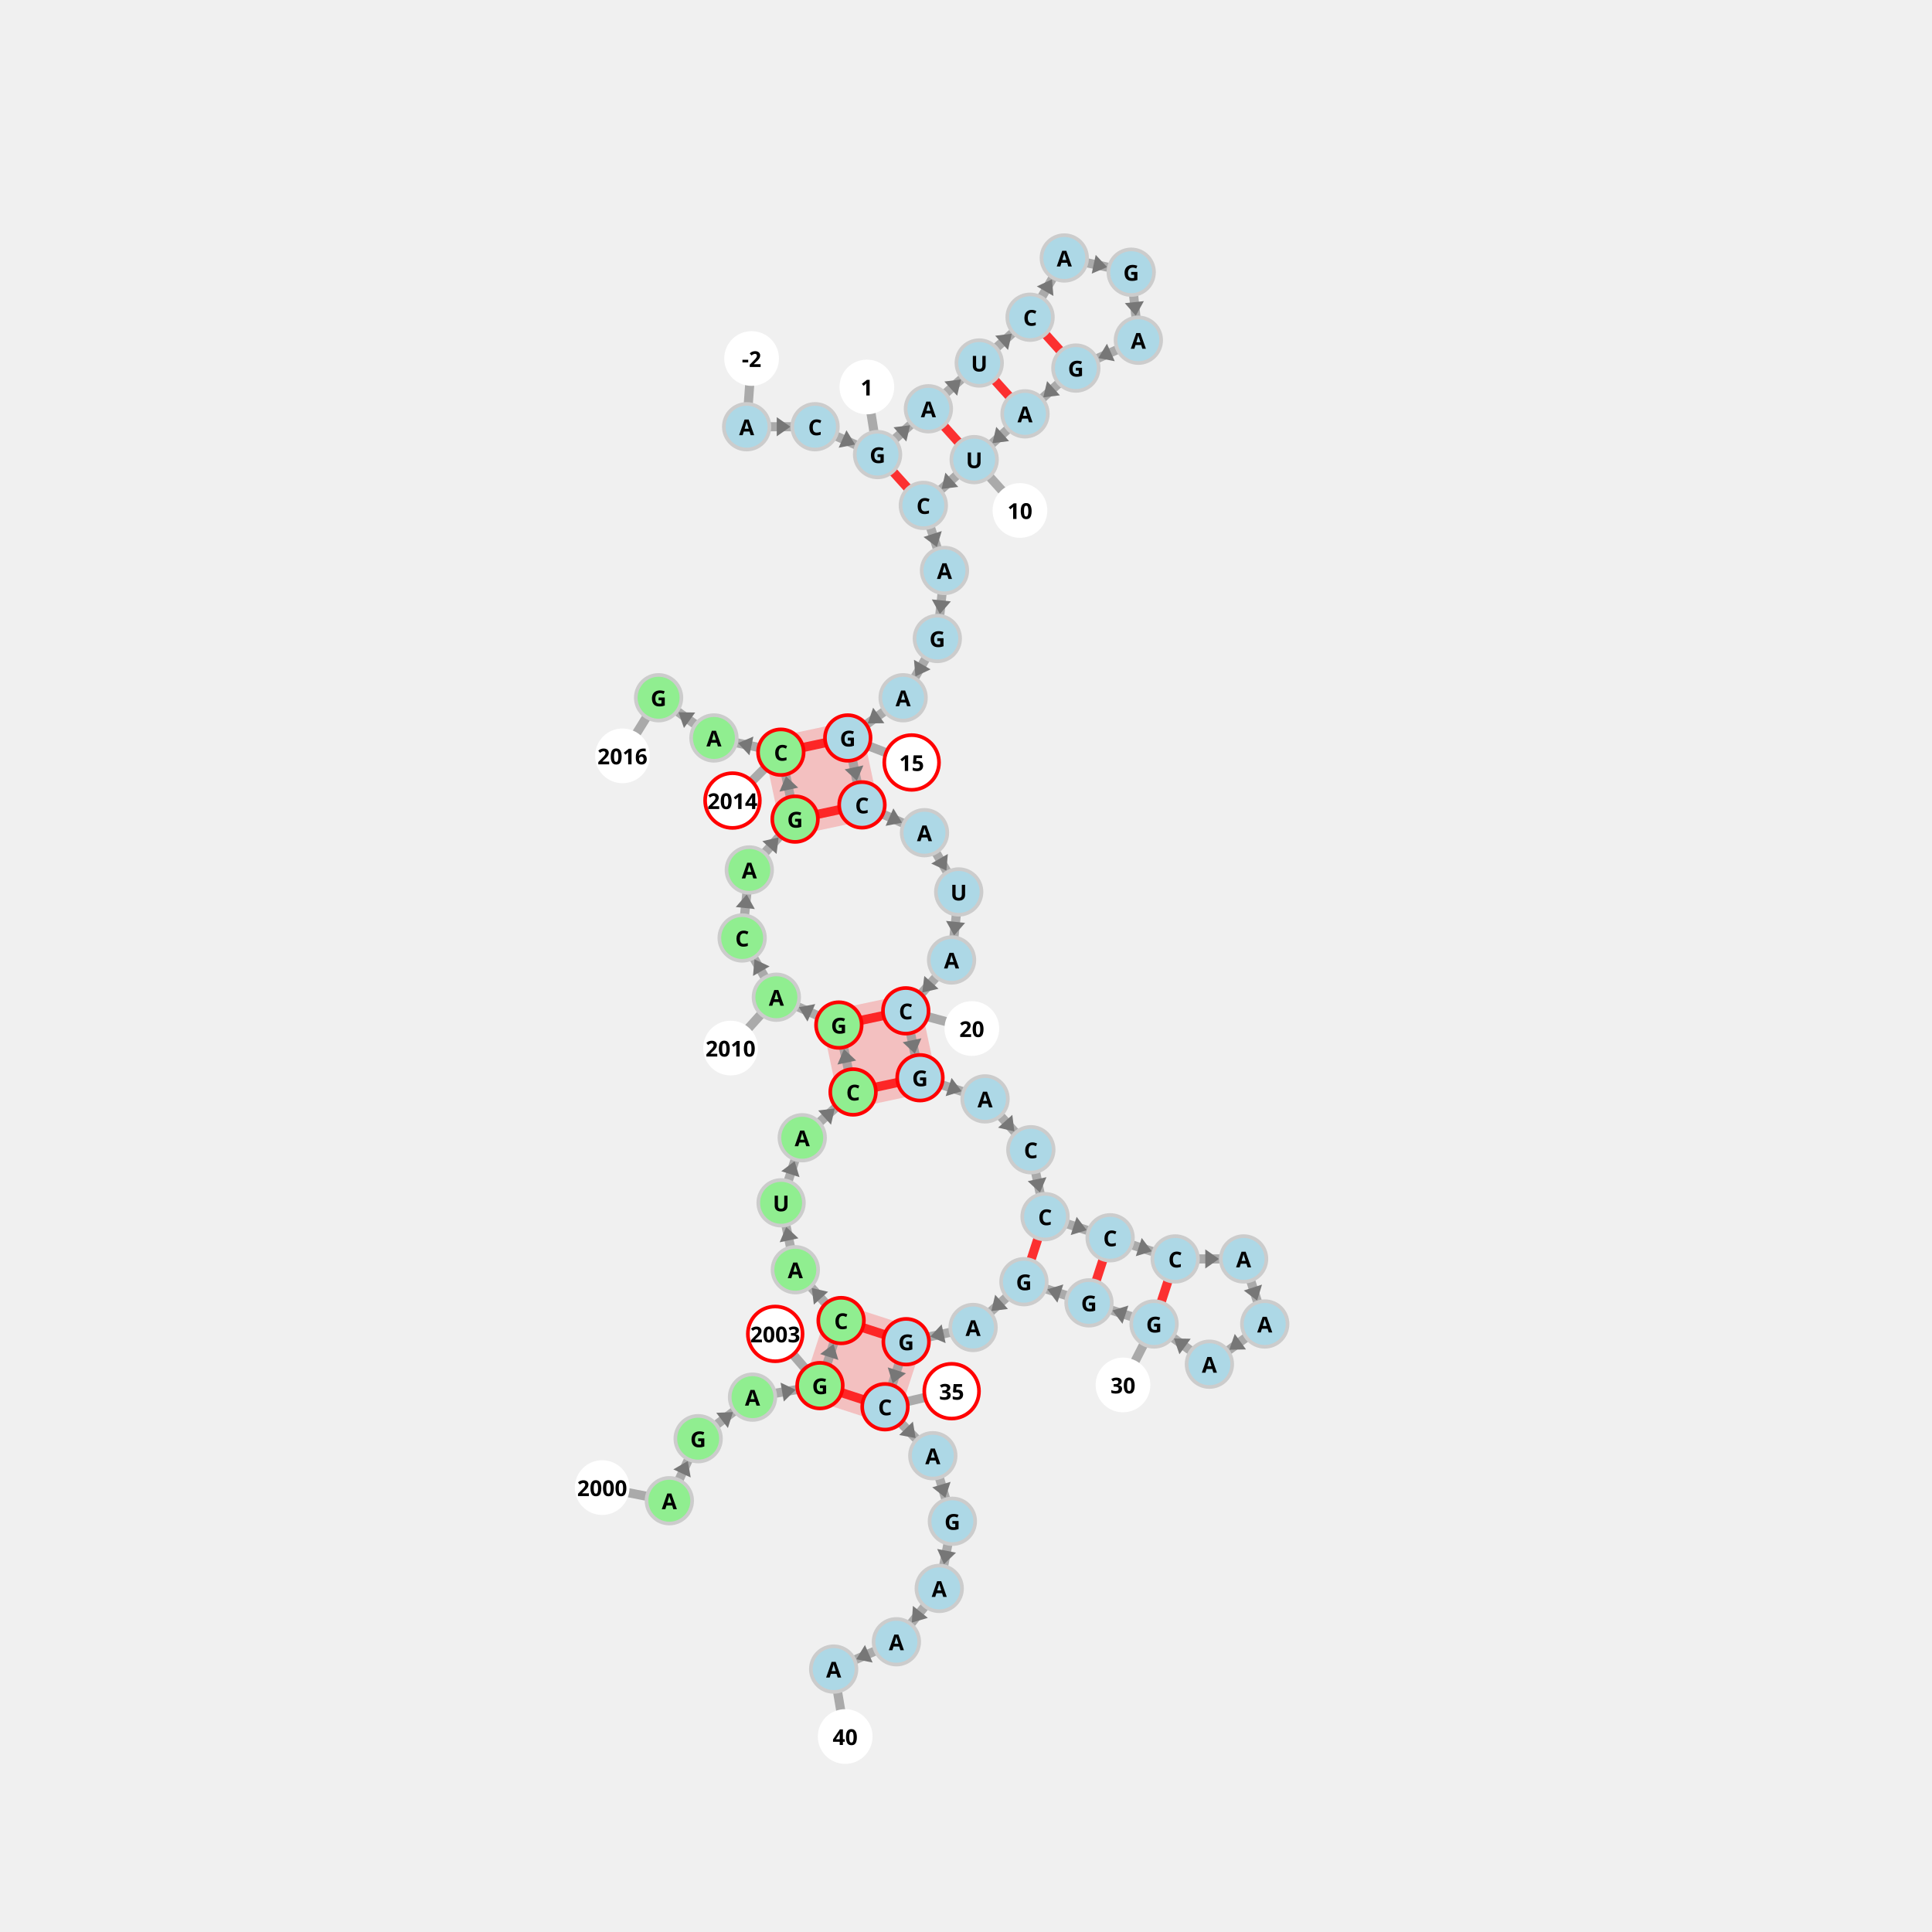
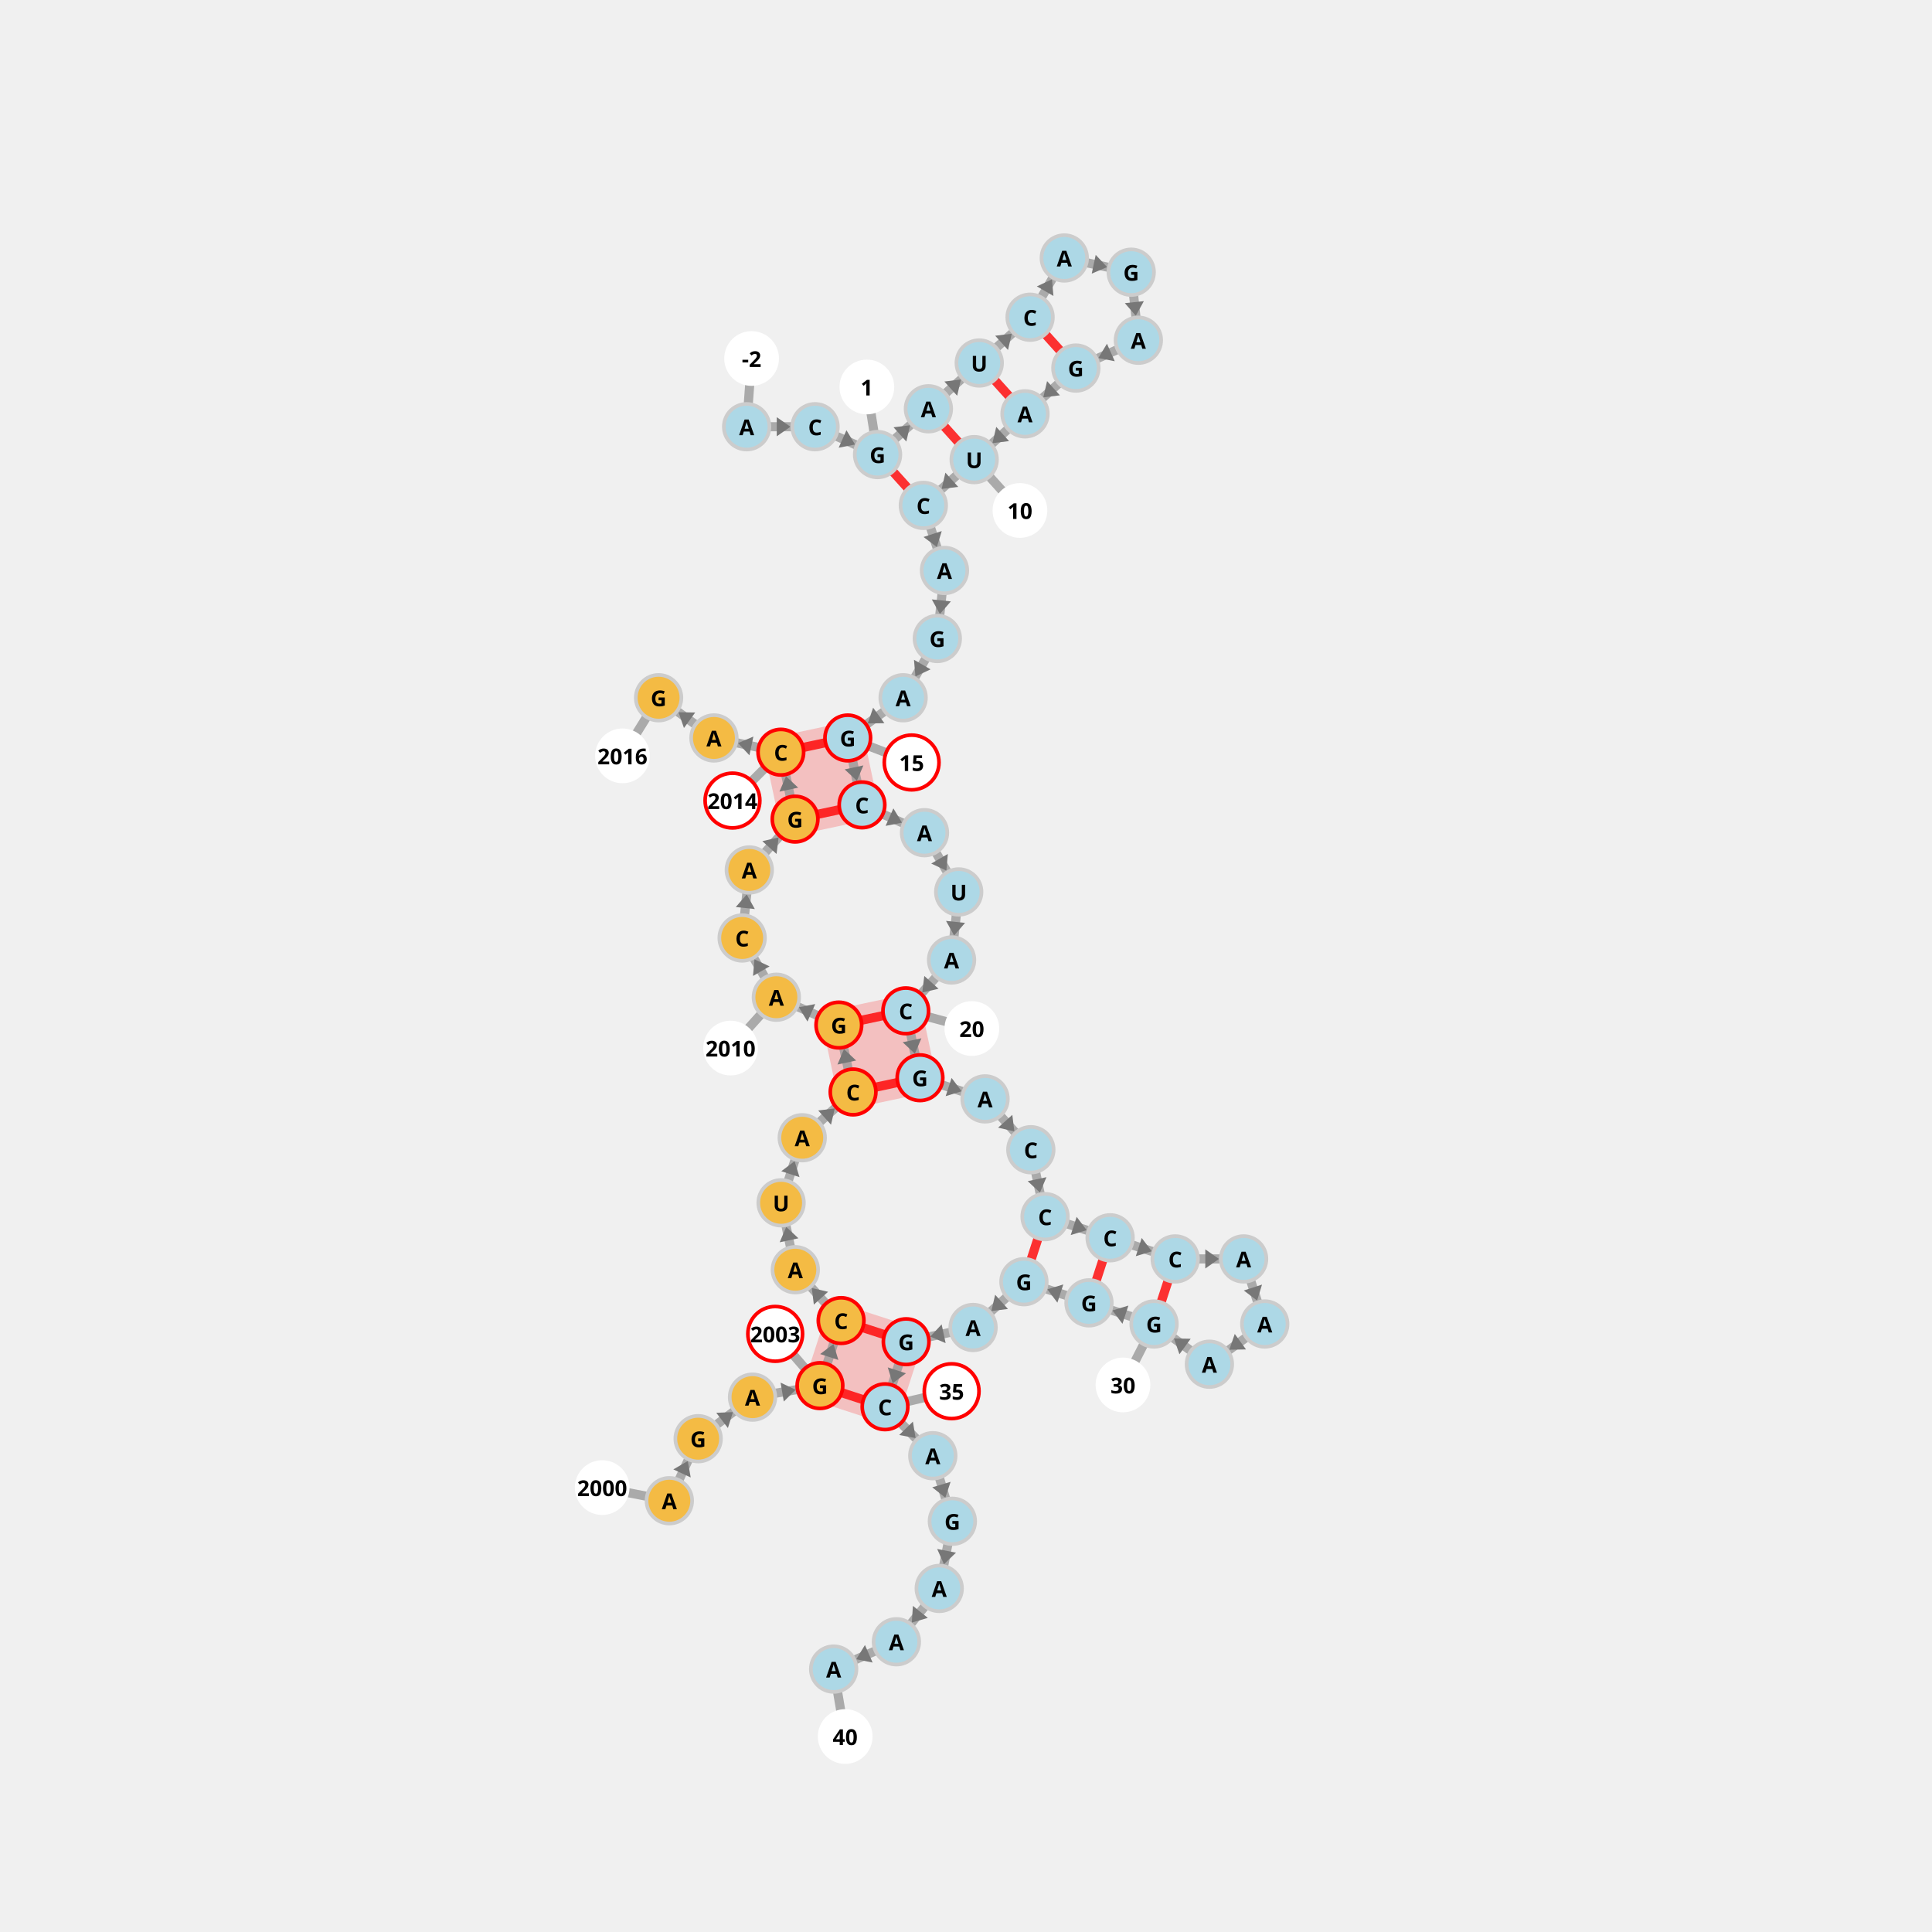
<svg xmlns="http://www.w3.org/2000/svg" viewBox="0 0 300 300">
  <style type="text/css">
 circle.fornac-node, polygon.fornac-node {
  stroke: #ccc;
  stroke-width: 0.8;
  opacity: 1;
  fill: white;
}

path.fornac-directionArrow {
  fill: #777;
  stroke: none;
  stroke-width: 0.8px;
}

g.fornac-plot {
    /* outline: 1px solid red; */
}

circle.fornac-node[base_type="a"] {
  fill: #dbdb8d;
}

circle.fornac-node[base_type="c"] {
  fill: #98df8a;
}

circle.fornac-node[base_type="g"] {
  fill: #ff9896;
}

circle.fornac-node[base_type="u"], circle.fornac-node[base_type="t"] {
  fill: #aec7e8;
}

.fornac-node &gt; text {
     pointer-events: none;
 }

circle.fornac-node[node_type="label"] {
    stroke: transparent;
    stroke-width: 0;
    fill: white;
    display: inline;
}

circle.fornac-node[node_type="protein"] {
    fill: gray;
    fill-opacity: 0.5;
    stroke-width: 4;
}

.fornac-selectedNode &gt; circle.fornac-node {
    stroke: red;
}

text.fornac-nodeLabel {
    font-weight: bold;
    font-family: Tahoma, Geneva, sans-serif;
    font-size: 0.4em;
    color: rgb(100,100,100);
    text-anchor: middle;
    alignment-baseline: middle;
    dominant-baseline: central;
    pointer-events: none;
    -webkit-touch-callout: none;
    -webkit-user-select: none;
    -khtml-user-select: none;
    -moz-user-select: none;
    -ms-user-select: none;
    user-select: none;
}

line.fornac-link {
  stroke: #999;
  stroke-opacity: 0.8;
  stroke-width: 2;
}

line.fornac-link[link_type="pseudoknot"] {
    stroke: red;
}

line.fornac-link[link_type="basepair"] {
  stroke: red;
}

line.fornac-link[link_type="intermolecule"] {
  stroke: blue;
}

line.fornac-link[link_type="chain_chain"] {
  stroke-dasharray: 3,3;
}

line.fornac-link[link_type="fake"] {
  stroke: green;
}

text.fornac-plotLabel {
    font-family: Tahoma, Geneva, sans-serif;
    font-weight: bolder;
    font-size: 1.2em;
    fill: rgba(200, 200, 200, 0.5);
    text-anchor: middle;
    alignment-baseline: central;
}

.fornac-transparent {
    fill: transparent;
    stroke-width: 0;
    stroke-opacity: 0;
    opacity: 0;
    visibility: hidden;
    pointer-events: none;
}

.fornac-dragLine {
  stroke: #999;
  stroke-width: 2;
  pointer-events: none;
}

.fornac-mouseEventHelper &gt; .extent {
  fill-opacity: .1;
  stroke: #fff;
  shape-rendering: crispEdges;
}

.d3-context-menu {
	position: absolute;
	display: none;
	background-color: #f2f2f2;
	border-radius: 4px;

	font-family: Arial, sans-serif;
	font-size: 14px;
	min-width: 150px;
	border: 1px solid #d4d4d4;

	z-index:1200;
}

.d3-context-menu ul {
	list-style-type: none;
	margin: 4px 0px;
	padding: 0px;
	cursor: default;
}

.d3-context-menu ul li {
	padding: 4px 16px;

	-webkit-touch-callout: none; /* iOS Safari */
	-webkit-user-select: none;   /* Chrome/Safari/Opera */
	-khtml-user-select: none;    /* Konqueror */
	-moz-user-select: none;      /* Firefox */
	-ms-user-select: none;       /* Internet Explorer/Edge */
	user-select: none;
}

.d3-context-menu ul li:hover {
	background-color: #4677f8;
	color: #fefefe;
}

.d3-context-menu-selected {
	background-color: #4677f8;
	color: #fefefe;
}

/*
	Header
*/

.d3-context-menu ul li.is-header
.d3-context-menu ul li.is-header:hover {
	background-color: #f2f2f2;
	color: #444;
	font-weight: bold;
	font-style: italic;
}

/*
	Disabled
*/

.d3-context-menu ul li.is-disabled
.d3-context-menu ul li.is-disabled:hover {
	background-color: #f2f2f2;
	color: #888;
	cursor: not-allowed;
}

/*
	Divider
*/

.d3-context-menu ul li.is-divider {
	padding: 0px 0px;
}

.d3-context-menu ul li.is-divider:hover {
	background-color: #f2f2f2;
}

.d3-context-menu ul hr {
	border: 0;
    height: 0;
    border-top: 1px solid rgba(0, 0, 0, 0.1);
    border-bottom: 1px solid rgba(255, 255, 255, 0.3);
}

/*# sourceMappingURL=fornac.css.map*/ 
</style>
  <g class="fornac-plot" transform="translate(45.11853,-4.557998)scale(0.7082049,0.7082049)">
    <polyline points="134.975,300.616 130.339,314.882 116.074,310.247 120.709,295.981 134.975,300.616 " style="fill:red;opacity:0.2;stroke:red;stroke-width:7" />
    <polyline points="134.889,228.068 138.008,242.74 123.336,245.859 120.217,231.186 134.889,228.068 " style="fill:red;opacity:0.2;stroke:red;stroke-width:7" />
    <polyline points="122.172,168.239 125.291,182.911 110.619,186.03 107.5,171.358 122.172,168.239 " style="fill:red;opacity:0.2;stroke:red;stroke-width:7" />
    <g class="fornac-links">
      <line class="link fornac-link" x1="100" y1="100" x2="115" y2="100" link_type="backbone" pointer-events="all" start="1" end="2" />
      <line class="link fornac-link" x1="128.703" y1="106.101" x2="138.74" y2="117.248" link_type="basepair" pointer-events="all" start="3" end="13" />
      <line class="link fornac-link" x1="115" y1="100" x2="128.703" y2="106.101" link_type="backbone" pointer-events="all" start="2" end="3" />
      <line class="link fornac-link" x1="139.85" y1="96.064" x2="149.887" y2="107.211" link_type="basepair" pointer-events="all" start="4" end="12" />
      <line class="link fornac-link" x1="128.703" y1="106.101" x2="139.85" y2="96.064" link_type="backbone" pointer-events="all" start="3" end="4" />
      <line class="link fornac-link" x1="150.998" y1="86.027" x2="161.034" y2="97.174" link_type="basepair" pointer-events="all" start="5" end="11" />
      <line class="link fornac-link" x1="139.85" y1="96.064" x2="150.998" y2="86.027" link_type="backbone" pointer-events="all" start="4" end="5" />
      <line class="link fornac-link" x1="162.145" y1="75.99" x2="172.182" y2="87.137" link_type="basepair" pointer-events="all" start="6" end="10" />
      <line class="link fornac-link" x1="150.998" y1="86.027" x2="162.145" y2="75.99" link_type="backbone" pointer-events="all" start="5" end="6" />
      <line class="link fornac-link" x1="162.145" y1="75.99" x2="169.645" y2="63" link_type="backbone" pointer-events="all" start="6" end="7" />
      <line class="link fornac-link" x1="169.645" y1="63" x2="184.317" y2="66.118" link_type="backbone" pointer-events="all" start="7" end="8" />
      <line class="link fornac-link" x1="184.317" y1="66.118" x2="185.885" y2="81.036" link_type="backbone" pointer-events="all" start="8" end="9" />
      <line class="link fornac-link" x1="185.885" y1="81.036" x2="172.182" y2="87.137" link_type="backbone" pointer-events="all" start="9" end="10" />
      <line class="link fornac-link" x1="172.182" y1="87.137" x2="161.034" y2="97.174" link_type="backbone" pointer-events="all" start="10" end="11" />
      <line class="link fornac-link" x1="161.034" y1="97.174" x2="149.887" y2="107.211" link_type="backbone" pointer-events="all" start="11" end="12" />
      <line class="link fornac-link" x1="149.887" y1="107.211" x2="138.74" y2="117.248" link_type="backbone" pointer-events="all" start="12" end="13" />
      <line class="link fornac-link" x1="138.74" y1="117.248" x2="143.375" y2="131.514" link_type="backbone" pointer-events="all" start="13" end="14" />
      <line class="link fornac-link" x1="143.375" y1="131.514" x2="141.807" y2="146.432" link_type="backbone" pointer-events="all" start="14" end="15" />
      <line class="link fornac-link" x1="141.807" y1="146.432" x2="134.307" y2="159.422" link_type="backbone" pointer-events="all" start="15" end="16" />
      <line class="link fornac-link" x1="122.172" y1="168.239" x2="107.5" y2="171.358" link_type="basepair" pointer-events="all" start="17" end="60" />
      <line class="link fornac-link" x1="134.307" y1="159.422" x2="122.172" y2="168.239" link_type="backbone" pointer-events="all" start="16" end="17" />
      <line class="link fornac-link" x1="125.291" y1="182.911" x2="110.619" y2="186.03" link_type="basepair" pointer-events="all" start="18" end="59" />
      <line class="link fornac-link" x1="122.172" y1="168.239" x2="125.291" y2="182.911" link_type="backbone" pointer-events="all" start="17" end="18" />
      <line class="link fornac-link" x1="125.291" y1="182.911" x2="138.994" y2="189.012" link_type="backbone" pointer-events="all" start="18" end="19" />
      <line class="link fornac-link" x1="138.994" y1="189.012" x2="146.494" y2="202.003" link_type="backbone" pointer-events="all" start="19" end="20" />
      <line class="link fornac-link" x1="146.494" y1="202.003" x2="144.926" y2="216.921" link_type="backbone" pointer-events="all" start="20" end="21" />
      <line class="link fornac-link" x1="134.889" y1="228.068" x2="120.217" y2="231.186" link_type="basepair" pointer-events="all" start="22" end="55" />
      <line class="link fornac-link" x1="144.926" y1="216.921" x2="134.889" y2="228.068" link_type="backbone" pointer-events="all" start="21" end="22" />
      <line class="link fornac-link" x1="138.008" y1="242.74" x2="123.336" y2="245.859" link_type="basepair" pointer-events="all" start="23" end="54" />
      <line class="link fornac-link" x1="134.889" y1="228.068" x2="138.008" y2="242.74" link_type="backbone" pointer-events="all" start="22" end="23" />
      <line class="link fornac-link" x1="138.008" y1="242.74" x2="152.274" y2="247.375" link_type="backbone" pointer-events="all" start="23" end="24" />
      <line class="link fornac-link" x1="152.274" y1="247.375" x2="162.311" y2="258.522" link_type="backbone" pointer-events="all" start="24" end="25" />
      <line class="link fornac-link" x1="165.429" y1="273.195" x2="160.794" y2="287.46" link_type="basepair" pointer-events="all" start="26" end="34" />
      <line class="link fornac-link" x1="162.311" y1="258.522" x2="165.429" y2="273.195" link_type="backbone" pointer-events="all" start="25" end="26" />
      <line class="link fornac-link" x1="179.695" y1="277.83" x2="175.06" y2="292.096" link_type="basepair" pointer-events="all" start="27" end="33" />
      <line class="link fornac-link" x1="165.429" y1="273.195" x2="179.695" y2="277.83" link_type="backbone" pointer-events="all" start="26" end="27" />
      <line class="link fornac-link" x1="193.961" y1="282.465" x2="189.326" y2="296.731" link_type="basepair" pointer-events="all" start="28" end="32" />
      <line class="link fornac-link" x1="179.695" y1="277.83" x2="193.961" y2="282.465" link_type="backbone" pointer-events="all" start="27" end="28" />
      <line class="link fornac-link" x1="193.961" y1="282.465" x2="208.961" y2="282.465" link_type="backbone" pointer-events="all" start="28" end="29" />
      <line class="link fornac-link" x1="208.961" y1="282.465" x2="213.596" y2="296.731" link_type="backbone" pointer-events="all" start="29" end="30" />
      <line class="link fornac-link" x1="213.596" y1="296.731" x2="201.461" y2="305.548" link_type="backbone" pointer-events="all" start="30" end="31" />
      <line class="link fornac-link" x1="201.461" y1="305.548" x2="189.326" y2="296.731" link_type="backbone" pointer-events="all" start="31" end="32" />
      <line class="link fornac-link" x1="189.326" y1="296.731" x2="175.06" y2="292.096" link_type="backbone" pointer-events="all" start="32" end="33" />
      <line class="link fornac-link" x1="175.06" y1="292.096" x2="160.794" y2="287.46" link_type="backbone" pointer-events="all" start="33" end="34" />
      <line class="link fornac-link" x1="160.794" y1="287.46" x2="149.647" y2="297.497" link_type="backbone" pointer-events="all" start="34" end="35" />
      <line class="link fornac-link" x1="134.975" y1="300.616" x2="120.709" y2="295.981" link_type="basepair" pointer-events="all" start="36" end="50" />
      <line class="link fornac-link" x1="149.647" y1="297.497" x2="134.975" y2="300.616" link_type="backbone" pointer-events="all" start="35" end="36" />
      <line class="link fornac-link" x1="130.339" y1="314.882" x2="116.074" y2="310.247" link_type="basepair" pointer-events="all" start="37" end="49" />
      <line class="link fornac-link" x1="134.975" y1="300.616" x2="130.339" y2="314.882" link_type="backbone" pointer-events="all" start="36" end="37" />
      <line class="link fornac-link" x1="130.339" y1="314.882" x2="140.817" y2="325.616" link_type="backbone" pointer-events="all" start="37" end="38" />
      <line class="link fornac-link" x1="140.817" y1="325.616" x2="145.106" y2="339.99" link_type="backbone" pointer-events="all" start="38" end="39" />
      <line class="link fornac-link" x1="145.106" y1="339.99" x2="142.224" y2="354.71" link_type="backbone" pointer-events="all" start="39" end="40" />
      <line class="link fornac-link" x1="142.224" y1="354.71" x2="132.832" y2="366.405" link_type="backbone" pointer-events="all" start="40" end="41" />
      <line class="link fornac-link" x1="132.832" y1="366.405" x2="119.08" y2="372.396" link_type="backbone" pointer-events="all" start="41" end="42" />
      <line class="link fornac-link" x1="83.048" y1="335.483" x2="89.369" y2="321.879" link_type="backbone" pointer-events="all" start="46" end="47" />
      <line class="link fornac-link" x1="89.369" y1="321.879" x2="101.288" y2="312.772" link_type="backbone" pointer-events="all" start="47" end="48" />
      <line class="link fornac-link" x1="101.288" y1="312.772" x2="116.074" y2="310.247" link_type="backbone" pointer-events="all" start="48" end="49" />
      <line class="link fornac-link" x1="116.074" y1="310.247" x2="120.709" y2="295.981" link_type="backbone" pointer-events="all" start="49" end="50" />
      <line class="link fornac-link" x1="120.709" y1="295.981" x2="110.672" y2="284.834" link_type="backbone" pointer-events="all" start="50" end="51" />
      <line class="link fornac-link" x1="110.672" y1="284.834" x2="107.553" y2="270.161" link_type="backbone" pointer-events="all" start="51" end="52" />
      <line class="link fornac-link" x1="107.553" y1="270.161" x2="112.188" y2="255.896" link_type="backbone" pointer-events="all" start="52" end="53" />
      <line class="link fornac-link" x1="112.188" y1="255.896" x2="123.336" y2="245.859" link_type="backbone" pointer-events="all" start="53" end="54" />
      <line class="link fornac-link" x1="123.336" y1="245.859" x2="120.217" y2="231.186" link_type="backbone" pointer-events="all" start="54" end="55" />
      <line class="link fornac-link" x1="120.217" y1="231.186" x2="106.514" y2="225.085" link_type="backbone" pointer-events="all" start="55" end="56" />
      <line class="link fornac-link" x1="106.514" y1="225.085" x2="99.014" y2="212.095" link_type="backbone" pointer-events="all" start="56" end="57" />
      <line class="link fornac-link" x1="99.014" y1="212.095" x2="100.582" y2="197.177" link_type="backbone" pointer-events="all" start="57" end="58" />
      <line class="link fornac-link" x1="100.582" y1="197.177" x2="110.619" y2="186.03" link_type="backbone" pointer-events="all" start="58" end="59" />
      <line class="link fornac-link" x1="110.619" y1="186.03" x2="107.5" y2="171.358" link_type="backbone" pointer-events="all" start="59" end="60" />
      <line class="link fornac-link" x1="107.5" y1="171.358" x2="92.828" y2="168.239" link_type="backbone" pointer-events="all" start="60" end="61" />
      <line class="link fornac-link" x1="92.828" y1="168.239" x2="80.693" y2="159.422" link_type="backbone" pointer-events="all" start="61" end="62" />
      <line class="link fornac-link" x1="100" y1="100" x2="101.084" y2="85.039" link_type="label_link" pointer-events="all" start="1" end="1" />
      <line class="link fornac-link" x1="128.703" y1="106.101" x2="126.357" y2="91.286" link_type="label_link" pointer-events="all" start="3" end="1" />
      <line class="link fornac-link" x1="149.887" y1="107.211" x2="159.924" y2="118.358" link_type="label_link" pointer-events="all" start="12" end="1" />
      <line class="link fornac-link" x1="122.172" y1="168.239" x2="136.176" y2="173.615" link_type="label_link" pointer-events="all" start="17" end="1" />
      <line class="link fornac-link" x1="134.889" y1="228.068" x2="149.378" y2="231.95" link_type="label_link" pointer-events="all" start="22" end="1" />
      <line class="link fornac-link" x1="189.326" y1="296.731" x2="182.516" y2="310.096" link_type="label_link" pointer-events="all" start="32" end="1" />
      <line class="link fornac-link" x1="130.339" y1="314.882" x2="144.946" y2="311.468" link_type="label_link" pointer-events="all" start="37" end="1" />
      <line class="link fornac-link" x1="119.08" y1="372.396" x2="121.605" y2="387.182" link_type="label_link" pointer-events="all" start="42" end="1" />
      <line class="link fornac-link" x1="83.048" y1="335.483" x2="68.327" y2="332.601" link_type="label_link" pointer-events="all" start="46" end="1" />
      <line class="link fornac-link" x1="116.074" y1="310.247" x2="106.263" y2="298.9" link_type="label_link" pointer-events="all" start="49" end="1" />
      <line class="link fornac-link" x1="106.514" y1="225.085" x2="96.477" y2="236.233" link_type="label_link" pointer-events="all" start="56" end="1" />
      <line class="link fornac-link" x1="107.5" y1="171.358" x2="96.893" y2="181.964" link_type="label_link" pointer-events="all" start="60" end="1" />
      <line class="link fornac-link" x1="80.693" y1="159.422" x2="72.776" y2="172.163" link_type="label_link" pointer-events="all" start="62" end="1" />
    </g>
    <g class="fornac-nodes">
      <g class="gnode" struct_name="empty" transform="translate(100,100)" num="n1" rnum="n62">
        <path class="fornac-directionArrow" node_num="1" />
        <circle class="fornac-node" node_type="nucleotide" node_num="1" r="5" style="fill: lightblue;" />
        <text class="fornac-nodeLabel" label_type="nucleotide">A</text>
      </g>
      <g class="gnode" struct_name="empty" transform="translate(115,100)" num="n2" rnum="n61">
        <path class="fornac-directionArrow" node_num="2" d="M-8.4,-2.1L-5.4,0L-8.4,2.1" />
        <circle class="fornac-node" node_type="nucleotide" node_num="2" r="5" style="fill: lightblue;" />
        <text class="fornac-nodeLabel" label_type="nucleotide">C</text>
      </g>
      <g class="gnode" struct_name="empty" transform="translate(128.7032,106.101)" num="n3" rnum="n60">
        <path class="fornac-directionArrow" node_num="3" d="M-6.82,-5.335L-4.933,-2.196L-8.528,-1.498" />
        <circle class="fornac-node" node_type="nucleotide" node_num="3" r="5" style="fill: lightblue;" />
        <text class="fornac-nodeLabel" label_type="nucleotide">G</text>
      </g>
      <g class="gnode" struct_name="empty" transform="translate(139.8504,96.06409)" num="n4" rnum="n59">
        <path class="fornac-directionArrow" node_num="4" d="M-7.648,4.06L-4.013,3.613L-4.837,7.181" />
        <circle class="fornac-node" node_type="nucleotide" node_num="4" r="5" style="fill: lightblue;" />
        <text class="fornac-nodeLabel" label_type="nucleotide">A</text>
      </g>
      <g class="gnode" struct_name="empty" transform="translate(150.9975,86.02713)" num="n5" rnum="n58">
        <path class="fornac-directionArrow" node_num="5" d="M-7.648,4.06L-4.013,3.613L-4.837,7.181" />
        <circle class="fornac-node" node_type="nucleotide" node_num="5" r="5" style="fill: lightblue;" />
        <text class="fornac-nodeLabel" label_type="nucleotide">U</text>
      </g>
      <g class="gnode" struct_name="empty" transform="translate(162.1447,75.99017)" num="n6" rnum="n57">
        <path class="fornac-directionArrow" node_num="6" d="M-7.648,4.06L-4.013,3.613L-4.837,7.181" />
        <circle class="fornac-node" node_type="nucleotide" node_num="6" r="5" style="fill: lightblue;" />
        <text class="fornac-nodeLabel" label_type="nucleotide">C</text>
      </g>
      <g class="gnode" struct_name="empty" transform="translate(169.6447,62.99979)" num="n7" rnum="n56">
        <path class="fornac-directionArrow" node_num="7" d="M-6.019,6.225L-2.7,4.677L-2.381,8.325" />
        <circle class="fornac-node" node_type="nucleotide" node_num="7" r="5" style="fill: lightblue;" />
        <text class="fornac-nodeLabel" label_type="nucleotide">A</text>
      </g>
      <g class="gnode" struct_name="empty" transform="translate(184.3169,66.11847)" num="n8" rnum="n55">
        <path class="fornac-directionArrow" node_num="8" d="M-7.78,-3.801L-5.282,-1.123L-8.653,0.308" />
        <circle class="fornac-node" node_type="nucleotide" node_num="8" r="5" style="fill: lightblue;" />
        <text class="fornac-nodeLabel" label_type="nucleotide">G</text>
      </g>
      <g class="gnode" struct_name="empty" transform="translate(185.8848,81.0363)" num="n9" rnum="n54">
        <path class="fornac-directionArrow" node_num="9" d="M1.21,-8.573L-0.564,-5.37L-2.967,-8.134" />
        <circle class="fornac-node" node_type="nucleotide" node_num="9" r="5" style="fill: lightblue;" />
        <text class="fornac-nodeLabel" label_type="nucleotide">A</text>
      </g>
      <g class="gnode" struct_name="empty" transform="translate(172.1817,87.13734)" num="n10" rnum="n53">
        <path class="fornac-directionArrow" node_num="10" d="M8.528,-1.498L4.933,-2.196L6.82,-5.335" />
        <circle class="fornac-node" node_type="nucleotide" node_num="10" r="5" style="fill: lightblue;" />
        <text class="fornac-nodeLabel" label_type="nucleotide">G</text>
      </g>
      <g class="gnode" struct_name="empty" transform="translate(161.0345,97.1743)" num="n11" rnum="n52">
        <path class="fornac-directionArrow" node_num="11" d="M7.648,-4.06L4.013,-3.613L4.837,-7.181" />
        <circle class="fornac-node" node_type="nucleotide" node_num="11" r="5" style="fill: lightblue;" />
        <text class="fornac-nodeLabel" label_type="nucleotide">A</text>
      </g>
      <g class="gnode" struct_name="empty" transform="translate(149.8873,107.2113)" num="n12" rnum="n51">
        <path class="fornac-directionArrow" node_num="12" d="M7.648,-4.06L4.013,-3.613L4.837,-7.181" />
        <circle class="fornac-node" node_type="nucleotide" node_num="12" r="5" style="fill: lightblue;" />
        <text class="fornac-nodeLabel" label_type="nucleotide">U</text>
      </g>
      <g class="gnode" struct_name="empty" transform="translate(138.7401,117.2482)" num="n13" rnum="n50">
        <path class="fornac-directionArrow" node_num="13" d="M7.648,-4.06L4.013,-3.613L4.837,-7.181" />
        <circle class="fornac-node" node_type="nucleotide" node_num="13" r="5" style="fill: lightblue;" />
        <text class="fornac-nodeLabel" label_type="nucleotide">C</text>
      </g>
      <g class="gnode" struct_name="empty" transform="translate(143.3754,131.5141)" num="n14" rnum="n49">
        <path class="fornac-directionArrow" node_num="14" d="M-0.599,-8.638L-1.669,-5.136L-4.593,-7.34" />
        <circle class="fornac-node" node_type="nucleotide" node_num="14" r="5" style="fill: lightblue;" />
        <text class="fornac-nodeLabel" label_type="nucleotide">A</text>
      </g>
      <g class="gnode" struct_name="empty" transform="translate(141.8075,146.4319)" num="n15" rnum="n48">
        <path class="fornac-directionArrow" node_num="15" d="M2.967,-8.134L0.564,-5.37L-1.21,-8.573" />
        <circle class="fornac-node" node_type="nucleotide" node_num="15" r="5" style="fill: lightblue;" />
        <text class="fornac-nodeLabel" label_type="nucleotide">G</text>
      </g>
      <g class="gnode" struct_name="empty" transform="translate(134.3075,159.4223)" num="n16" rnum="n47">
        <path class="fornac-directionArrow" node_num="16" d="M6.019,-6.225L2.7,-4.677L2.381,-8.325" />
        <circle class="fornac-node" node_type="nucleotide" node_num="16" r="5" style="fill: lightblue;" />
        <text class="fornac-nodeLabel" label_type="nucleotide">A</text>
      </g>
      <g class="gnode" struct_name="empty" transform="translate(122.1722,168.2391)" num="n17" rnum="n46">
        <path class="fornac-directionArrow" node_num="17" d="M8.03,-3.238L4.369,-3.174L5.561,-6.636" />
        <circle class="fornac-node" node_type="nucleotide" node_num="17" r="5" style="fill: lightblue;stroke: red;" />
        <text class="fornac-nodeLabel" label_type="nucleotide">G</text>
      </g>
      <g class="gnode" struct_name="empty" transform="translate(125.2909,182.9113)" num="n18" rnum="n45">
        <path class="fornac-directionArrow" node_num="18" d="M0.308,-8.653L-1.123,-5.282L-3.801,-7.78" />
        <circle class="fornac-node" node_type="nucleotide" node_num="18" r="5" style="fill: lightblue;stroke: red;" />
        <text class="fornac-nodeLabel" label_type="nucleotide">C</text>
      </g>
      <g class="gnode" struct_name="empty" transform="translate(138.9941,189.0123)" num="n19" rnum="n44">
        <path class="fornac-directionArrow" node_num="19" d="M-6.82,-5.335L-4.933,-2.196L-8.528,-1.498" />
        <circle class="fornac-node" node_type="nucleotide" node_num="19" r="5" style="fill: lightblue;" />
        <text class="fornac-nodeLabel" label_type="nucleotide">A</text>
      </g>
      <g class="gnode" struct_name="empty" transform="translate(146.4941,202.0027)" num="n20" rnum="n43">
        <path class="fornac-directionArrow" node_num="20" d="M-2.381,-8.325L-2.7,-4.677L-6.019,-6.225" />
        <circle class="fornac-node" node_type="nucleotide" node_num="20" r="5" style="fill: lightblue;" />
        <text class="fornac-nodeLabel" label_type="nucleotide">U</text>
      </g>
      <g class="gnode" struct_name="empty" transform="translate(144.9261,216.9205)" num="n21" rnum="n42">
        <path class="fornac-directionArrow" node_num="21" d="M2.967,-8.134L0.564,-5.37L-1.21,-8.573" />
        <circle class="fornac-node" node_type="nucleotide" node_num="21" r="5" style="fill: lightblue;" />
        <text class="fornac-nodeLabel" label_type="nucleotide">A</text>
      </g>
      <g class="gnode" struct_name="empty" transform="translate(134.8892,228.0677)" num="n22" rnum="n41">
        <path class="fornac-directionArrow" node_num="22" d="M7.181,-4.837L3.613,-4.013L4.06,-7.648" />
        <circle class="fornac-node" node_type="nucleotide" node_num="22" r="5" style="fill: lightblue;stroke: red;" />
        <text class="fornac-nodeLabel" label_type="nucleotide">C</text>
      </g>
      <g class="gnode" struct_name="empty" transform="translate(138.0079,242.7399)" num="n23" rnum="n40">
        <path class="fornac-directionArrow" node_num="23" d="M0.308,-8.653L-1.123,-5.282L-3.801,-7.78" />
        <circle class="fornac-node" node_type="nucleotide" node_num="23" r="5" style="fill: lightblue;stroke: red;" />
        <text class="fornac-nodeLabel" label_type="nucleotide">G</text>
      </g>
      <g class="gnode" struct_name="empty" transform="translate(152.2737,247.3752)" num="n24" rnum="n39">
        <path class="fornac-directionArrow" node_num="24" d="M-7.34,-4.593L-5.136,-1.669L-8.638,-0.599" />
        <circle class="fornac-node" node_type="nucleotide" node_num="24" r="5" style="fill: lightblue;" />
        <text class="fornac-nodeLabel" label_type="nucleotide">A</text>
      </g>
      <g class="gnode" struct_name="empty" transform="translate(162.3107,258.5223)" num="n25" rnum="n38">
        <path class="fornac-directionArrow" node_num="25" d="M-4.06,-7.648L-3.613,-4.013L-7.181,-4.837" />
        <circle class="fornac-node" node_type="nucleotide" node_num="25" r="5" style="fill: lightblue;" />
        <text class="fornac-nodeLabel" label_type="nucleotide">C</text>
      </g>
      <g class="gnode" struct_name="empty" transform="translate(165.4293,273.1946)" num="n26" rnum="n37">
        <path class="fornac-directionArrow" node_num="26" d="M0.308,-8.653L-1.123,-5.282L-3.801,-7.78" />
        <circle class="fornac-node" node_type="nucleotide" node_num="26" r="5" style="fill: lightblue;" />
        <text class="fornac-nodeLabel" label_type="nucleotide">C</text>
      </g>
      <g class="gnode" struct_name="empty" transform="translate(179.6952,277.8298)" num="n27" rnum="n36">
        <path class="fornac-directionArrow" node_num="27" d="M-7.34,-4.593L-5.136,-1.669L-8.638,-0.599" />
        <circle class="fornac-node" node_type="nucleotide" node_num="27" r="5" style="fill: lightblue;" />
        <text class="fornac-nodeLabel" label_type="nucleotide">C</text>
      </g>
      <g class="gnode" struct_name="empty" transform="translate(193.961,282.4651)" num="n28" rnum="n35">
        <path class="fornac-directionArrow" node_num="28" d="M-7.34,-4.593L-5.136,-1.669L-8.638,-0.599" />
        <circle class="fornac-node" node_type="nucleotide" node_num="28" r="5" style="fill: lightblue;" />
        <text class="fornac-nodeLabel" label_type="nucleotide">C</text>
      </g>
      <g class="gnode" struct_name="empty" transform="translate(208.961,282.4651)" num="n29" rnum="n34">
        <path class="fornac-directionArrow" node_num="29" d="M-8.4,-2.1L-5.4,2.0463630789890888e-14L-8.4,2.1" />
        <circle class="fornac-node" node_type="nucleotide" node_num="29" r="5" style="fill: lightblue;" />
        <text class="fornac-nodeLabel" label_type="nucleotide">A</text>
      </g>
      <g class="gnode" struct_name="empty" transform="translate(213.5963,296.7309)" num="n30" rnum="n33">
        <path class="fornac-directionArrow" node_num="30" d="M-0.599,-8.638L-1.669,-5.136L-4.593,-7.34" />
        <circle class="fornac-node" node_type="nucleotide" node_num="30" r="5" style="fill: lightblue;" />
        <text class="fornac-nodeLabel" label_type="nucleotide">A</text>
      </g>
      <g class="gnode" struct_name="empty" transform="translate(201.461,305.5477)" num="n31" rnum="n32">
        <path class="fornac-directionArrow" node_num="31" d="M8.03,-3.238L4.369,-3.174L5.561,-6.636" />
        <circle class="fornac-node" node_type="nucleotide" node_num="31" r="5" style="fill: lightblue;" />
        <text class="fornac-nodeLabel" label_type="nucleotide">A</text>
      </g>
      <g class="gnode" struct_name="empty" transform="translate(189.3258,296.7309)" num="n32" rnum="n31">
        <path class="fornac-directionArrow" node_num="32" d="M5.561,6.636L4.369,3.174L8.03,3.238" />
        <circle class="fornac-node" node_type="nucleotide" node_num="32" r="5" style="fill: lightblue;" />
        <text class="fornac-nodeLabel" label_type="nucleotide">G</text>
      </g>
      <g class="gnode" struct_name="empty" transform="translate(175.0599,292.0957)" num="n33" rnum="n30">
        <path class="fornac-directionArrow" node_num="33" d="M7.34,4.593L5.136,1.669L8.638,0.599" />
        <circle class="fornac-node" node_type="nucleotide" node_num="33" r="5" style="fill: lightblue;" />
        <text class="fornac-nodeLabel" label_type="nucleotide">G</text>
      </g>
      <g class="gnode" struct_name="empty" transform="translate(160.7941,287.4604)" num="n34" rnum="n29">
        <path class="fornac-directionArrow" node_num="34" d="M7.34,4.593L5.136,1.669L8.638,0.599" />
        <circle class="fornac-node" node_type="nucleotide" node_num="34" r="5" style="fill: lightblue;" />
        <text class="fornac-nodeLabel" label_type="nucleotide">G</text>
      </g>
      <g class="gnode" struct_name="empty" transform="translate(149.6469,297.4974)" num="n35" rnum="n28">
        <path class="fornac-directionArrow" node_num="35" d="M7.648,-4.06L4.013,-3.613L4.837,-7.181" />
        <circle class="fornac-node" node_type="nucleotide" node_num="35" r="5" style="fill: lightblue;" />
        <text class="fornac-nodeLabel" label_type="nucleotide">A</text>
      </g>
      <g class="gnode" struct_name="empty" transform="translate(134.9747,300.616)" num="n36" rnum="n27">
        <path class="fornac-directionArrow" node_num="36" d="M8.653,0.308L5.282,-1.123L7.78,-3.801" />
        <circle class="fornac-node" node_type="nucleotide" node_num="36" r="5" style="fill: lightblue;stroke: red;" />
        <text class="fornac-nodeLabel" label_type="nucleotide">G</text>
      </g>
      <g class="gnode" struct_name="empty" transform="translate(130.3394,314.8819)" num="n37" rnum="n26">
        <path class="fornac-directionArrow" node_num="37" d="M4.593,-7.34L1.669,-5.136L0.599,-8.638" />
        <circle class="fornac-node" node_type="nucleotide" node_num="37" r="5" style="fill: lightblue;stroke: red;" />
        <text class="fornac-nodeLabel" label_type="nucleotide">C</text>
      </g>
      <g class="gnode" struct_name="empty" transform="translate(140.8171,325.6159)" num="n38" rnum="n25">
        <path class="fornac-directionArrow" node_num="38" d="M-4.365,-7.478L-3.772,-3.864L-7.37,-4.544" />
        <circle class="fornac-node" node_type="nucleotide" node_num="38" r="5" style="fill: lightblue;" />
        <text class="fornac-nodeLabel" label_type="nucleotide">A</text>
      </g>
      <g class="gnode" struct_name="empty" transform="translate(145.1063,339.9896)" num="n39" rnum="n24">
        <path class="fornac-directionArrow" node_num="39" d="M-0.39,-8.65L-1.544,-5.175L-4.414,-7.449" />
        <circle class="fornac-node" node_type="nucleotide" node_num="39" r="5" style="fill: lightblue;" />
        <text class="fornac-nodeLabel" label_type="nucleotide">G</text>
      </g>
      <g class="gnode" struct_name="empty" transform="translate(142.2244,354.7101)" num="n40" rnum="n23">
        <path class="fornac-directionArrow" node_num="40" d="M3.675,-7.84L1.037,-5.299L-0.447,-8.647" />
        <circle class="fornac-node" node_type="nucleotide" node_num="40" r="5" style="fill: lightblue;" />
        <text class="fornac-nodeLabel" label_type="nucleotide">A</text>
      </g>
      <g class="gnode" struct_name="empty" transform="translate(132.8316,366.4052)" num="n41" rnum="n22">
        <path class="fornac-directionArrow" node_num="41" d="M6.897,-5.234L3.381,-4.21L3.623,-7.864" />
        <circle class="fornac-node" node_type="nucleotide" node_num="41" r="5" style="fill: lightblue;" />
        <text class="fornac-nodeLabel" label_type="nucleotide">A</text>
      </g>
      <g class="gnode" struct_name="empty" transform="translate(119.0797,372.3957)" num="n42" rnum="n21">
        <path class="fornac-directionArrow" node_num="42" d="M8.54,-1.429L4.951,-2.157L6.862,-5.28" />
        <circle class="fornac-node" node_type="nucleotide" node_num="42" r="5" style="fill: lightblue;" />
        <text class="fornac-nodeLabel" label_type="nucleotide">A</text>
      </g>
      <g class="gnode" struct_name="empty" transform="translate(83.04803,335.4825)" num="n46" rnum="n17">
-         <circle class="fornac-node" node_type="nucleotide" node_num="46" r="5" style="fill: lightgreen;" />
+         <circle class="fornac-node" node_type="nucleotide" node_num="46" r="5" style="fill: #F4BB44;" />
        <text class="fornac-nodeLabel" label_type="nucleotide">A</text>
      </g>
      <g class="gnode" struct_name="empty" transform="translate(89.36904,321.8794)" num="n47" rnum="n16">
        <path class="fornac-directionArrow" node_num="47" d="M-5.444,6.733L-2.276,4.897L-1.635,8.503" />
-         <circle class="fornac-node" node_type="nucleotide" node_num="47" r="5" style="fill: lightgreen;" />
+         <circle class="fornac-node" node_type="nucleotide" node_num="47" r="5" style="fill: #F4BB44;" />
        <text class="fornac-nodeLabel" label_type="nucleotide">G</text>
      </g>
      <g class="gnode" struct_name="empty" transform="translate(101.2877,312.772)" num="n48" rnum="n15">
        <path class="fornac-directionArrow" node_num="48" d="M-7.949,3.432L-4.291,3.279L-5.399,6.769" />
-         <circle class="fornac-node" node_type="nucleotide" node_num="48" r="5" style="fill: lightgreen;" />
+         <circle class="fornac-node" node_type="nucleotide" node_num="48" r="5" style="fill: #F4BB44;" />
        <text class="fornac-nodeLabel" label_type="nucleotide">A</text>
      </g>
      <g class="gnode" struct_name="empty" transform="translate(116.0736,310.2466)" num="n49" rnum="n14">
        <path class="fornac-directionArrow" node_num="49" d="M-8.634,-0.656L-5.323,0.909L-7.927,3.484" />
-         <circle class="fornac-node" node_type="nucleotide" node_num="49" r="5" style="fill: lightgreen;stroke: red;" />
+         <circle class="fornac-node" node_type="nucleotide" node_num="49" r="5" style="fill: #F4BB44;stroke: red;" />
        <text class="fornac-nodeLabel" label_type="nucleotide">G</text>
      </g>
      <g class="gnode" struct_name="empty" transform="translate(120.7089,295.9808)" num="n50" rnum="n13">
        <path class="fornac-directionArrow" node_num="50" d="M-4.593,7.34L-1.669,5.136L-0.599,8.638" />
-         <circle class="fornac-node" node_type="nucleotide" node_num="50" r="5" style="fill: lightgreen;stroke: red;" />
+         <circle class="fornac-node" node_type="nucleotide" node_num="50" r="5" style="fill: #F4BB44;stroke: red;" />
        <text class="fornac-nodeLabel" label_type="nucleotide">C</text>
      </g>
      <g class="gnode" struct_name="empty" transform="translate(110.6719,284.8336)" num="n51" rnum="n12">
        <path class="fornac-directionArrow" node_num="51" d="M4.06,7.648L3.613,4.013L7.181,4.837" />
-         <circle class="fornac-node" node_type="nucleotide" node_num="51" r="5" style="fill: lightgreen;" />
+         <circle class="fornac-node" node_type="nucleotide" node_num="51" r="5" style="fill: #F4BB44;" />
        <text class="fornac-nodeLabel" label_type="nucleotide">A</text>
      </g>
      <g class="gnode" struct_name="empty" transform="translate(107.5532,270.1614)" num="n52" rnum="n11">
        <path class="fornac-directionArrow" node_num="52" d="M-0.308,8.653L1.123,5.282L3.801,7.78" />
-         <circle class="fornac-node" node_type="nucleotide" node_num="52" r="5" style="fill: lightgreen;" />
+         <circle class="fornac-node" node_type="nucleotide" node_num="52" r="5" style="fill: #F4BB44;" />
        <text class="fornac-nodeLabel" label_type="nucleotide">U</text>
      </g>
      <g class="gnode" struct_name="empty" transform="translate(112.1885,255.8956)" num="n53" rnum="n10">
        <path class="fornac-directionArrow" node_num="53" d="M-4.593,7.34L-1.669,5.136L-0.599,8.638" />
-         <circle class="fornac-node" node_type="nucleotide" node_num="53" r="5" style="fill: lightgreen;" />
+         <circle class="fornac-node" node_type="nucleotide" node_num="53" r="5" style="fill: #F4BB44;" />
        <text class="fornac-nodeLabel" label_type="nucleotide">A</text>
      </g>
      <g class="gnode" struct_name="empty" transform="translate(123.3356,245.8586)" num="n54" rnum="n9">
        <path class="fornac-directionArrow" node_num="54" d="M-7.648,4.06L-4.013,3.613L-4.837,7.181" />
-         <circle class="fornac-node" node_type="nucleotide" node_num="54" r="5" style="fill: lightgreen;stroke: red;" />
+         <circle class="fornac-node" node_type="nucleotide" node_num="54" r="5" style="fill: #F4BB44;stroke: red;" />
        <text class="fornac-nodeLabel" label_type="nucleotide">C</text>
      </g>
      <g class="gnode" struct_name="empty" transform="translate(120.217,231.1864)" num="n55" rnum="n8">
        <path class="fornac-directionArrow" node_num="55" d="M-0.308,8.653L1.123,5.282L3.801,7.78" />
-         <circle class="fornac-node" node_type="nucleotide" node_num="55" r="5" style="fill: lightgreen;stroke: red;" />
+         <circle class="fornac-node" node_type="nucleotide" node_num="55" r="5" style="fill: #F4BB44;stroke: red;" />
        <text class="fornac-nodeLabel" label_type="nucleotide">G</text>
      </g>
      <g class="gnode" struct_name="empty" transform="translate(106.5138,225.0853)" num="n56" rnum="n7">
        <path class="fornac-directionArrow" node_num="56" d="M6.82,5.335L4.933,2.196L8.528,1.498" />
-         <circle class="fornac-node" node_type="nucleotide" node_num="56" r="5" style="fill: lightgreen;" />
+         <circle class="fornac-node" node_type="nucleotide" node_num="56" r="5" style="fill: #F4BB44;" />
        <text class="fornac-nodeLabel" label_type="nucleotide">A</text>
      </g>
      <g class="gnode" struct_name="empty" transform="translate(99.01379,212.0949)" num="n57" rnum="n6">
        <path class="fornac-directionArrow" node_num="57" d="M2.381,8.325L2.7,4.677L6.019,6.225" />
-         <circle class="fornac-node" node_type="nucleotide" node_num="57" r="5" style="fill: lightgreen;" />
+         <circle class="fornac-node" node_type="nucleotide" node_num="57" r="5" style="fill: #F4BB44;" />
        <text class="fornac-nodeLabel" label_type="nucleotide">C</text>
      </g>
      <g class="gnode" struct_name="empty" transform="translate(100.5817,197.1771)" num="n58" rnum="n5">
        <path class="fornac-directionArrow" node_num="58" d="M-2.967,8.134L-0.564,5.37L1.21,8.573" />
-         <circle class="fornac-node" node_type="nucleotide" node_num="58" r="5" style="fill: lightgreen;" />
+         <circle class="fornac-node" node_type="nucleotide" node_num="58" r="5" style="fill: #F4BB44;" />
        <text class="fornac-nodeLabel" label_type="nucleotide">A</text>
      </g>
      <g class="gnode" struct_name="empty" transform="translate(110.6187,186.0299)" num="n59" rnum="n4">
        <path class="fornac-directionArrow" node_num="59" d="M-7.181,4.837L-3.613,4.013L-4.06,7.648" />
-         <circle class="fornac-node" node_type="nucleotide" node_num="59" r="5" style="fill: lightgreen;stroke: red;" />
+         <circle class="fornac-node" node_type="nucleotide" node_num="59" r="5" style="fill: #F4BB44;stroke: red;" />
        <text class="fornac-nodeLabel" label_type="nucleotide">G</text>
      </g>
      <g class="gnode" struct_name="empty" transform="translate(107.5,171.3577)" num="n60" rnum="n3">
        <path class="fornac-directionArrow" node_num="60" d="M-0.308,8.653L1.123,5.282L3.801,7.78" />
-         <circle class="fornac-node" node_type="nucleotide" node_num="60" r="5" style="fill: lightgreen;stroke: red;" />
+         <circle class="fornac-node" node_type="nucleotide" node_num="60" r="5" style="fill: #F4BB44;stroke: red;" />
        <text class="fornac-nodeLabel" label_type="nucleotide">C</text>
      </g>
      <g class="gnode" struct_name="empty" transform="translate(92.82779,168.2391)" num="n61" rnum="n2">
        <path class="fornac-directionArrow" node_num="61" d="M7.78,3.801L5.282,1.123L8.653,-0.308" />
-         <circle class="fornac-node" node_type="nucleotide" node_num="61" r="5" style="fill: lightgreen;" />
+         <circle class="fornac-node" node_type="nucleotide" node_num="61" r="5" style="fill: #F4BB44;" />
        <text class="fornac-nodeLabel" label_type="nucleotide">A</text>
      </g>
      <g class="gnode" struct_name="empty" transform="translate(80.69253,159.4223)" num="n62" rnum="n1">
        <path class="fornac-directionArrow" node_num="62" d="M5.561,6.636L4.369,3.174L8.03,3.238" />
-         <circle class="fornac-node" node_type="nucleotide" node_num="62" r="5" style="fill: lightgreen;" />
+         <circle class="fornac-node" node_type="nucleotide" node_num="62" r="5" style="fill: #F4BB44;" />
        <text class="fornac-nodeLabel" label_type="nucleotide">G</text>
      </g>
      <g class="gnode" struct_name="empty" transform="translate(101.0845,85.03926)" num="n-1" rnum="n64" label_gnum="1">
        <circle class="fornac-node" r="6" node_type="label" node_num="-1" label_num="1" />
        <text class="fornac-nodeLabel" label_type="label">-2</text>
      </g>
      <g class="gnode" struct_name="empty" transform="translate(126.3567,91.28572)" num="n-1" rnum="n64" label_gnum="3">
        <circle class="fornac-node" r="6" node_type="label" node_num="-1" label_num="3" />
        <text class="fornac-nodeLabel" label_type="label">1</text>
      </g>
      <g class="gnode" struct_name="empty" transform="translate(159.9243,118.3584)" num="n-1" rnum="n64" label_gnum="12">
        <circle class="fornac-node" r="6" node_type="label" node_num="-1" label_num="12" />
        <text class="fornac-nodeLabel" label_type="label">10</text>
      </g>
      <g class="gnode" struct_name="empty" transform="translate(136.1759,173.6146)" num="n-1" rnum="n64" label_gnum="17">
        <circle class="fornac-node" r="6" node_type="label" node_num="-1" label_num="17" style="stroke: red;stroke-width: 0.8;" />
        <text class="fornac-nodeLabel" label_type="label">15</text>
      </g>
      <g class="gnode" struct_name="empty" transform="translate(149.3781,231.95)" num="n-1" rnum="n64" label_gnum="22">
        <circle class="fornac-node" r="6" node_type="label" node_num="-1" label_num="22" />
        <text class="fornac-nodeLabel" label_type="label">20</text>
      </g>
      <g class="gnode" struct_name="empty" transform="translate(182.5159,310.096)" num="n-1" rnum="n64" label_gnum="32">
        <circle class="fornac-node" r="6" node_type="label" node_num="-1" label_num="32" />
        <text class="fornac-nodeLabel" label_type="label">30</text>
      </g>
      <g class="gnode" struct_name="empty" transform="translate(144.9459,311.4684)" num="n-1" rnum="n64" label_gnum="37">
        <circle class="fornac-node" r="6" node_type="label" node_num="-1" label_num="37" style="stroke: red;stroke-width: 0.8;" />
        <text class="fornac-nodeLabel" label_type="label">35</text>
      </g>
      <g class="gnode" struct_name="empty" transform="translate(121.6051,387.1816)" num="n-1" rnum="n64" label_gnum="42">
        <circle class="fornac-node" r="6" node_type="label" node_num="-1" label_num="42" />
        <text class="fornac-nodeLabel" label_type="label">40</text>
      </g>
      <g class="gnode" struct_name="empty" transform="translate(68.32747,332.6006)" num="n-1" rnum="n64" label_gnum="46">
        <circle class="fornac-node" r="6" node_type="label" node_num="-1" label_num="46" />
        <text class="fornac-nodeLabel" label_type="label">2000</text>
      </g>
      <g class="gnode" struct_name="empty" transform="translate(106.2631,298.8996)" num="n-1" rnum="n64" label_gnum="49">
        <circle class="fornac-node" r="6" node_type="label" node_num="-1" label_num="49" style="stroke: red;stroke-width: 0.8;" />
        <text class="fornac-nodeLabel" label_type="label">2003</text>
      </g>
      <g class="gnode" struct_name="empty" transform="translate(96.47683,236.2325)" num="n-1" rnum="n64" label_gnum="56">
        <circle class="fornac-node" r="6" node_type="label" node_num="-1" label_num="56" />
        <text class="fornac-nodeLabel" label_type="label">2010</text>
      </g>
      <g class="gnode" struct_name="empty" transform="translate(96.8934,181.9643)" num="n-1" rnum="n64" label_gnum="60">
        <circle class="fornac-node" r="6" node_type="label" node_num="-1" label_num="60" style="stroke: red;stroke-width: 0.8;" />
        <text class="fornac-nodeLabel" label_type="label">2014</text>
      </g>
      <g class="gnode" struct_name="empty" transform="translate(72.7762,172.1632)" num="n-1" rnum="n64" label_gnum="62">
        <circle class="fornac-node" r="6" node_type="label" node_num="-1" label_num="62" />
        <text class="fornac-nodeLabel" label_type="label">2016</text>
      </g>
      <g class="gnode" transform="translate(116.3954,177.1345)" num="n-1" rnum="n64" label_gnum="63">
        <text class="fornac-nodeLabel" label_type="middle" label_num="63" />
      </g>
      <g class="gnode" transform="translate(129.1124,236.9631)" num="n-1" rnum="n64" label_gnum="64">
        <text class="fornac-nodeLabel" label_type="middle" label_num="64" />
      </g>
      <g class="gnode" transform="translate(139.2952,106.6562)" num="n-1" rnum="n64" label_gnum="65">
        <text class="fornac-nodeLabel" label_type="middle" label_num="65" />
      </g>
      <g class="gnode" transform="translate(150.4424,96.6192)" num="n-1" rnum="n64" label_gnum="66">
        <text class="fornac-nodeLabel" label_type="middle" label_num="66" />
      </g>
      <g class="gnode" transform="translate(161.5896,86.58224)" num="n-1" rnum="n64" label_gnum="67">
        <text class="fornac-nodeLabel" label_type="middle" label_num="67" />
      </g>
      <g class="gnode" transform="translate(125.5242,305.4313)" num="n-1" rnum="n64" label_gnum="68">
        <text class="fornac-nodeLabel" label_type="middle" label_num="68" />
      </g>
      <g class="gnode" transform="translate(170.2446,282.6451)" num="n-1" rnum="n64" label_gnum="69">
        <text class="fornac-nodeLabel" label_type="middle" label_num="69" />
      </g>
      <g class="gnode" transform="translate(184.5105,287.2804)" num="n-1" rnum="n64" label_gnum="70">
        <text class="fornac-nodeLabel" label_type="middle" label_num="70" />
      </g>
      <g class="gnode" transform="translate(80.69253,159.4223)" num="n-3" rnum="n66">
        <text class="fornac-nodeLabel" label_type="middle" />
      </g>
      <g class="gnode" transform="translate(100,100)" num="n-2" rnum="n65">
        <text class="fornac-nodeLabel" label_type="middle" />
      </g>
      <g class="gnode" transform="translate(118.6478,138.9069)" num="n-1" rnum="n64" label_gnum="71">
        <text class="fornac-nodeLabel" label_type="middle" label_num="71" />
      </g>
      <g class="gnode" transform="translate(174.8346,74.65641)" num="n-1" rnum="n64" label_gnum="72">
        <text class="fornac-nodeLabel" label_type="middle" label_num="72" />
      </g>
      <g class="gnode" transform="translate(113.8035,341.5037)" num="n-1" rnum="n64" label_gnum="73">
        <text class="fornac-nodeLabel" label_type="middle" label_num="73" />
      </g>
      <g class="gnode" transform="translate(201.461,292.7879)" num="n-1" rnum="n64" label_gnum="74">
        <text class="fornac-nodeLabel" label_type="middle" label_num="74" />
      </g>
      <g class="gnode" transform="translate(122.7539,207.0488)" num="n-1" rnum="n64" label_gnum="75">
        <text class="fornac-nodeLabel" label_type="middle" label_num="75" />
      </g>
      <g class="gnode" transform="translate(136.4913,271.678)" num="n-1" rnum="n64" label_gnum="76">
        <text class="fornac-nodeLabel" label_type="middle" label_num="76" />
      </g>
    </g>
  </g>
</svg>
